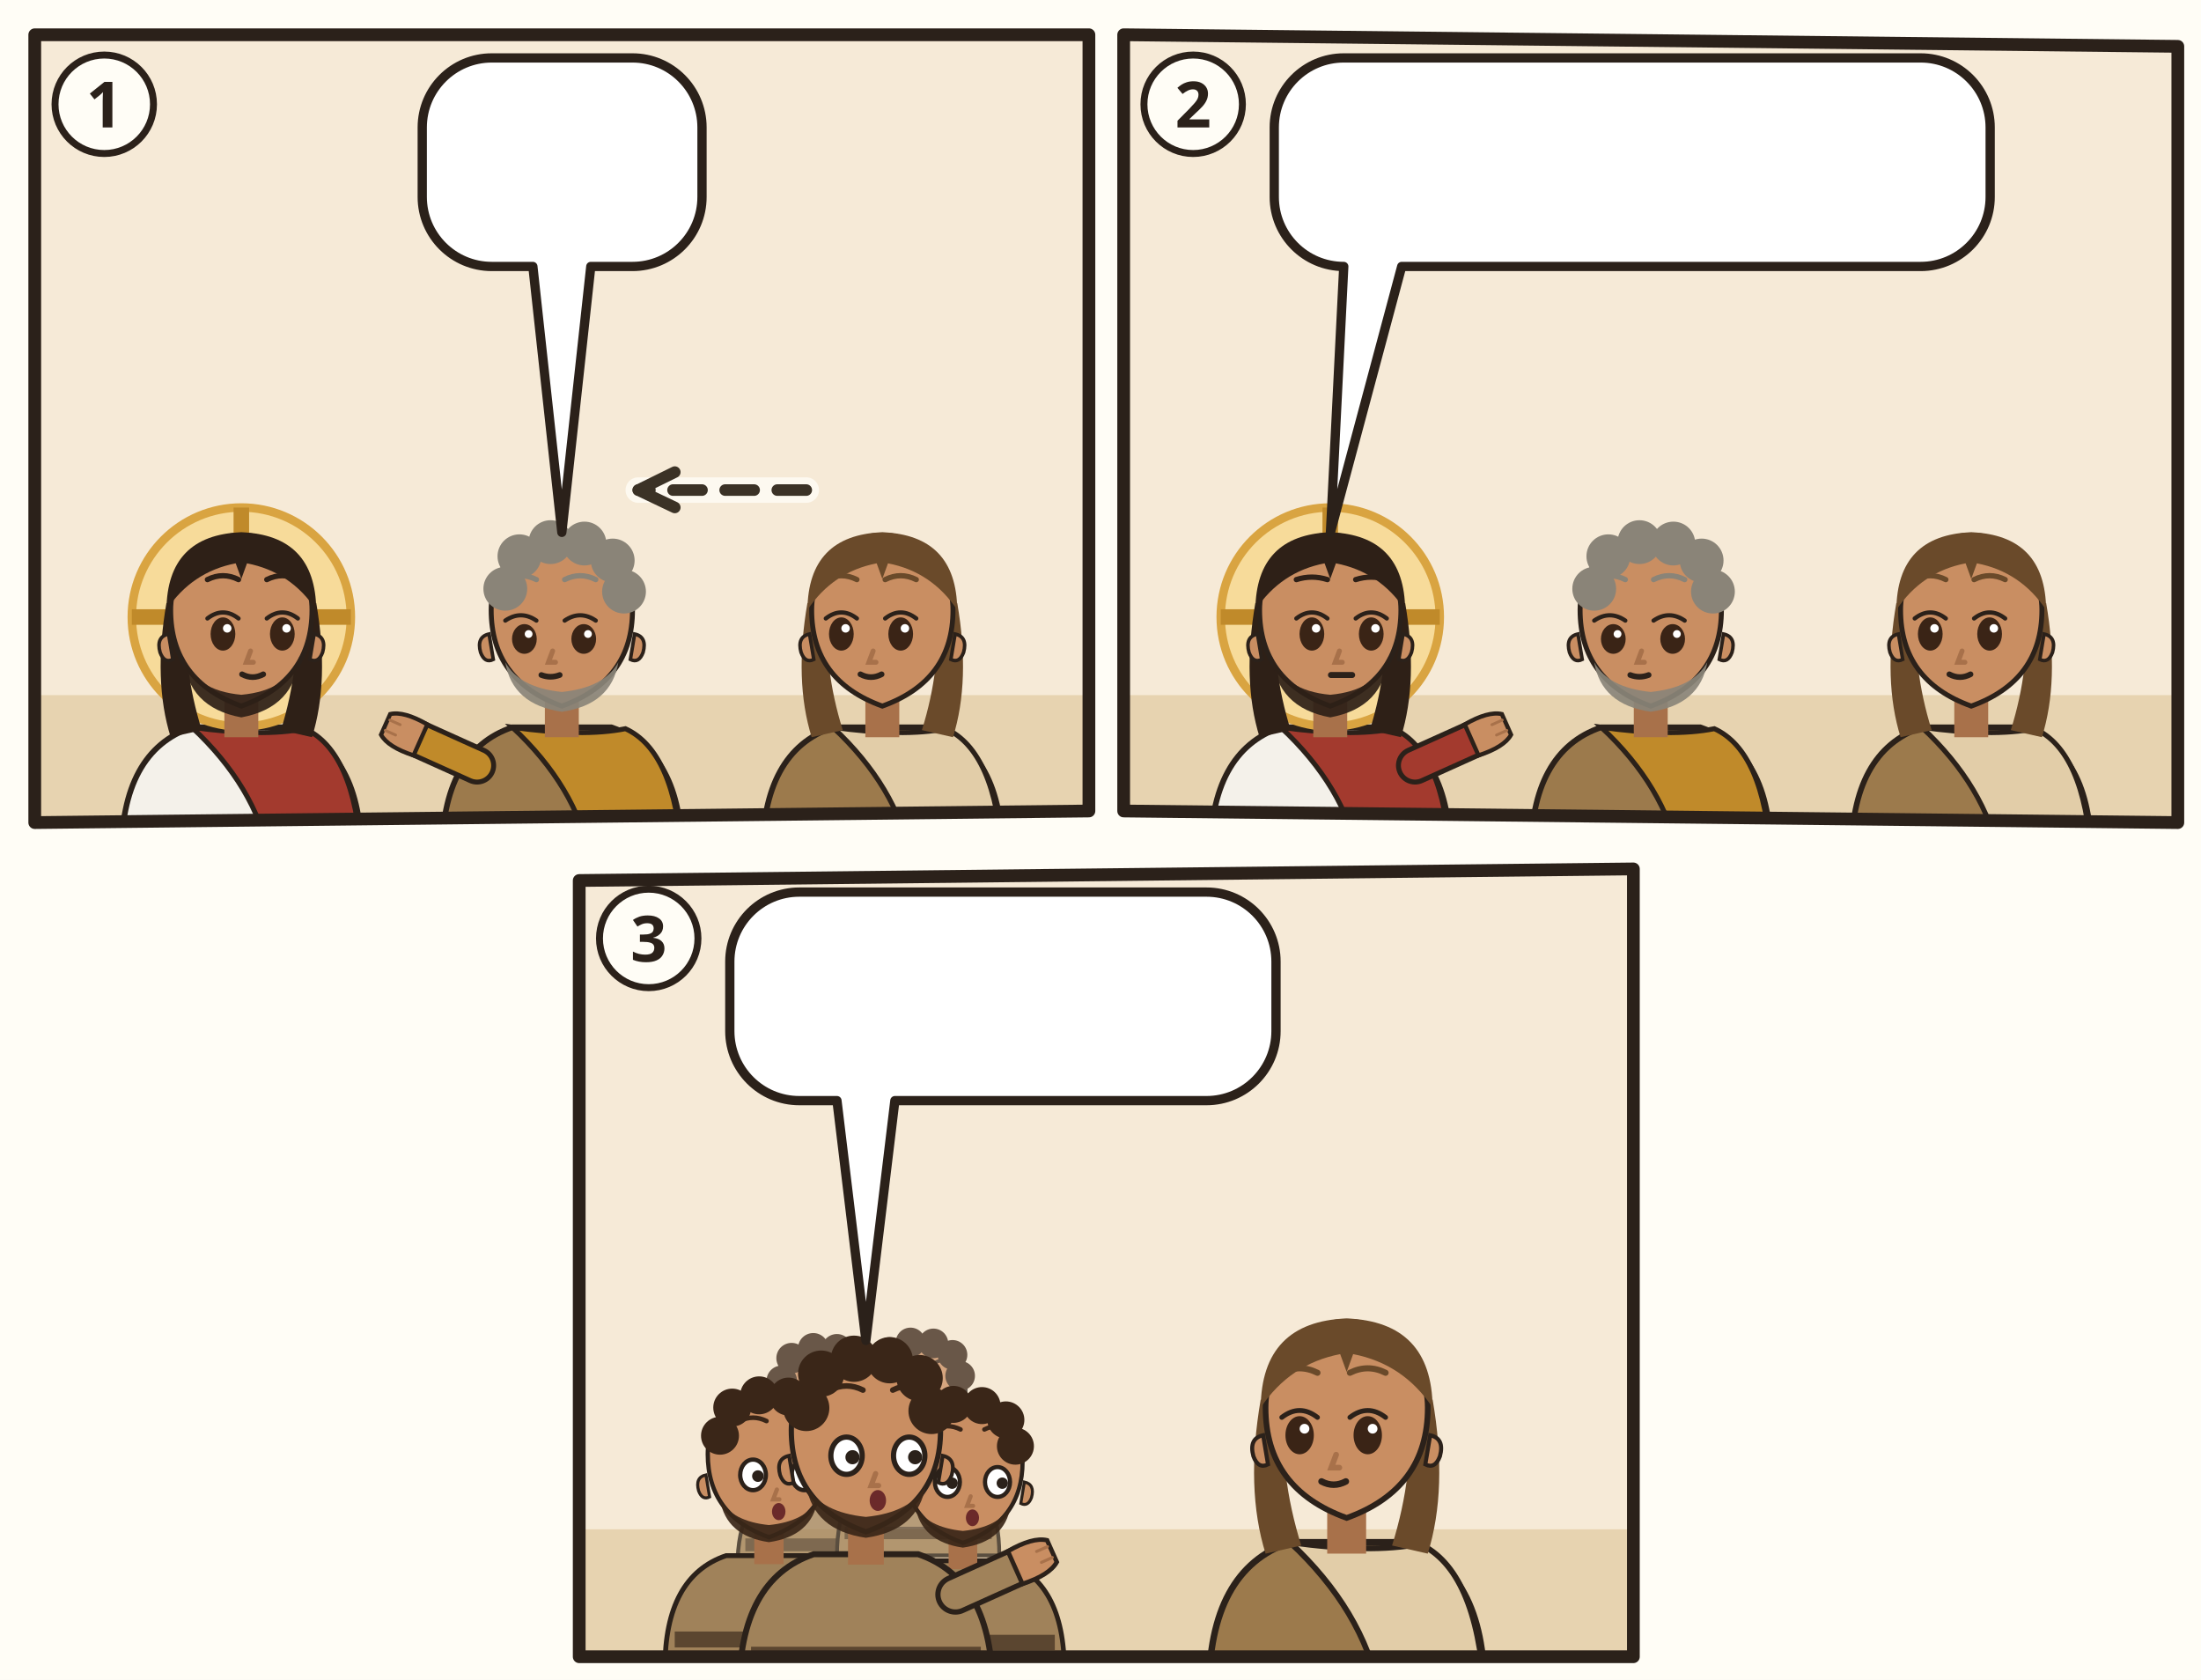
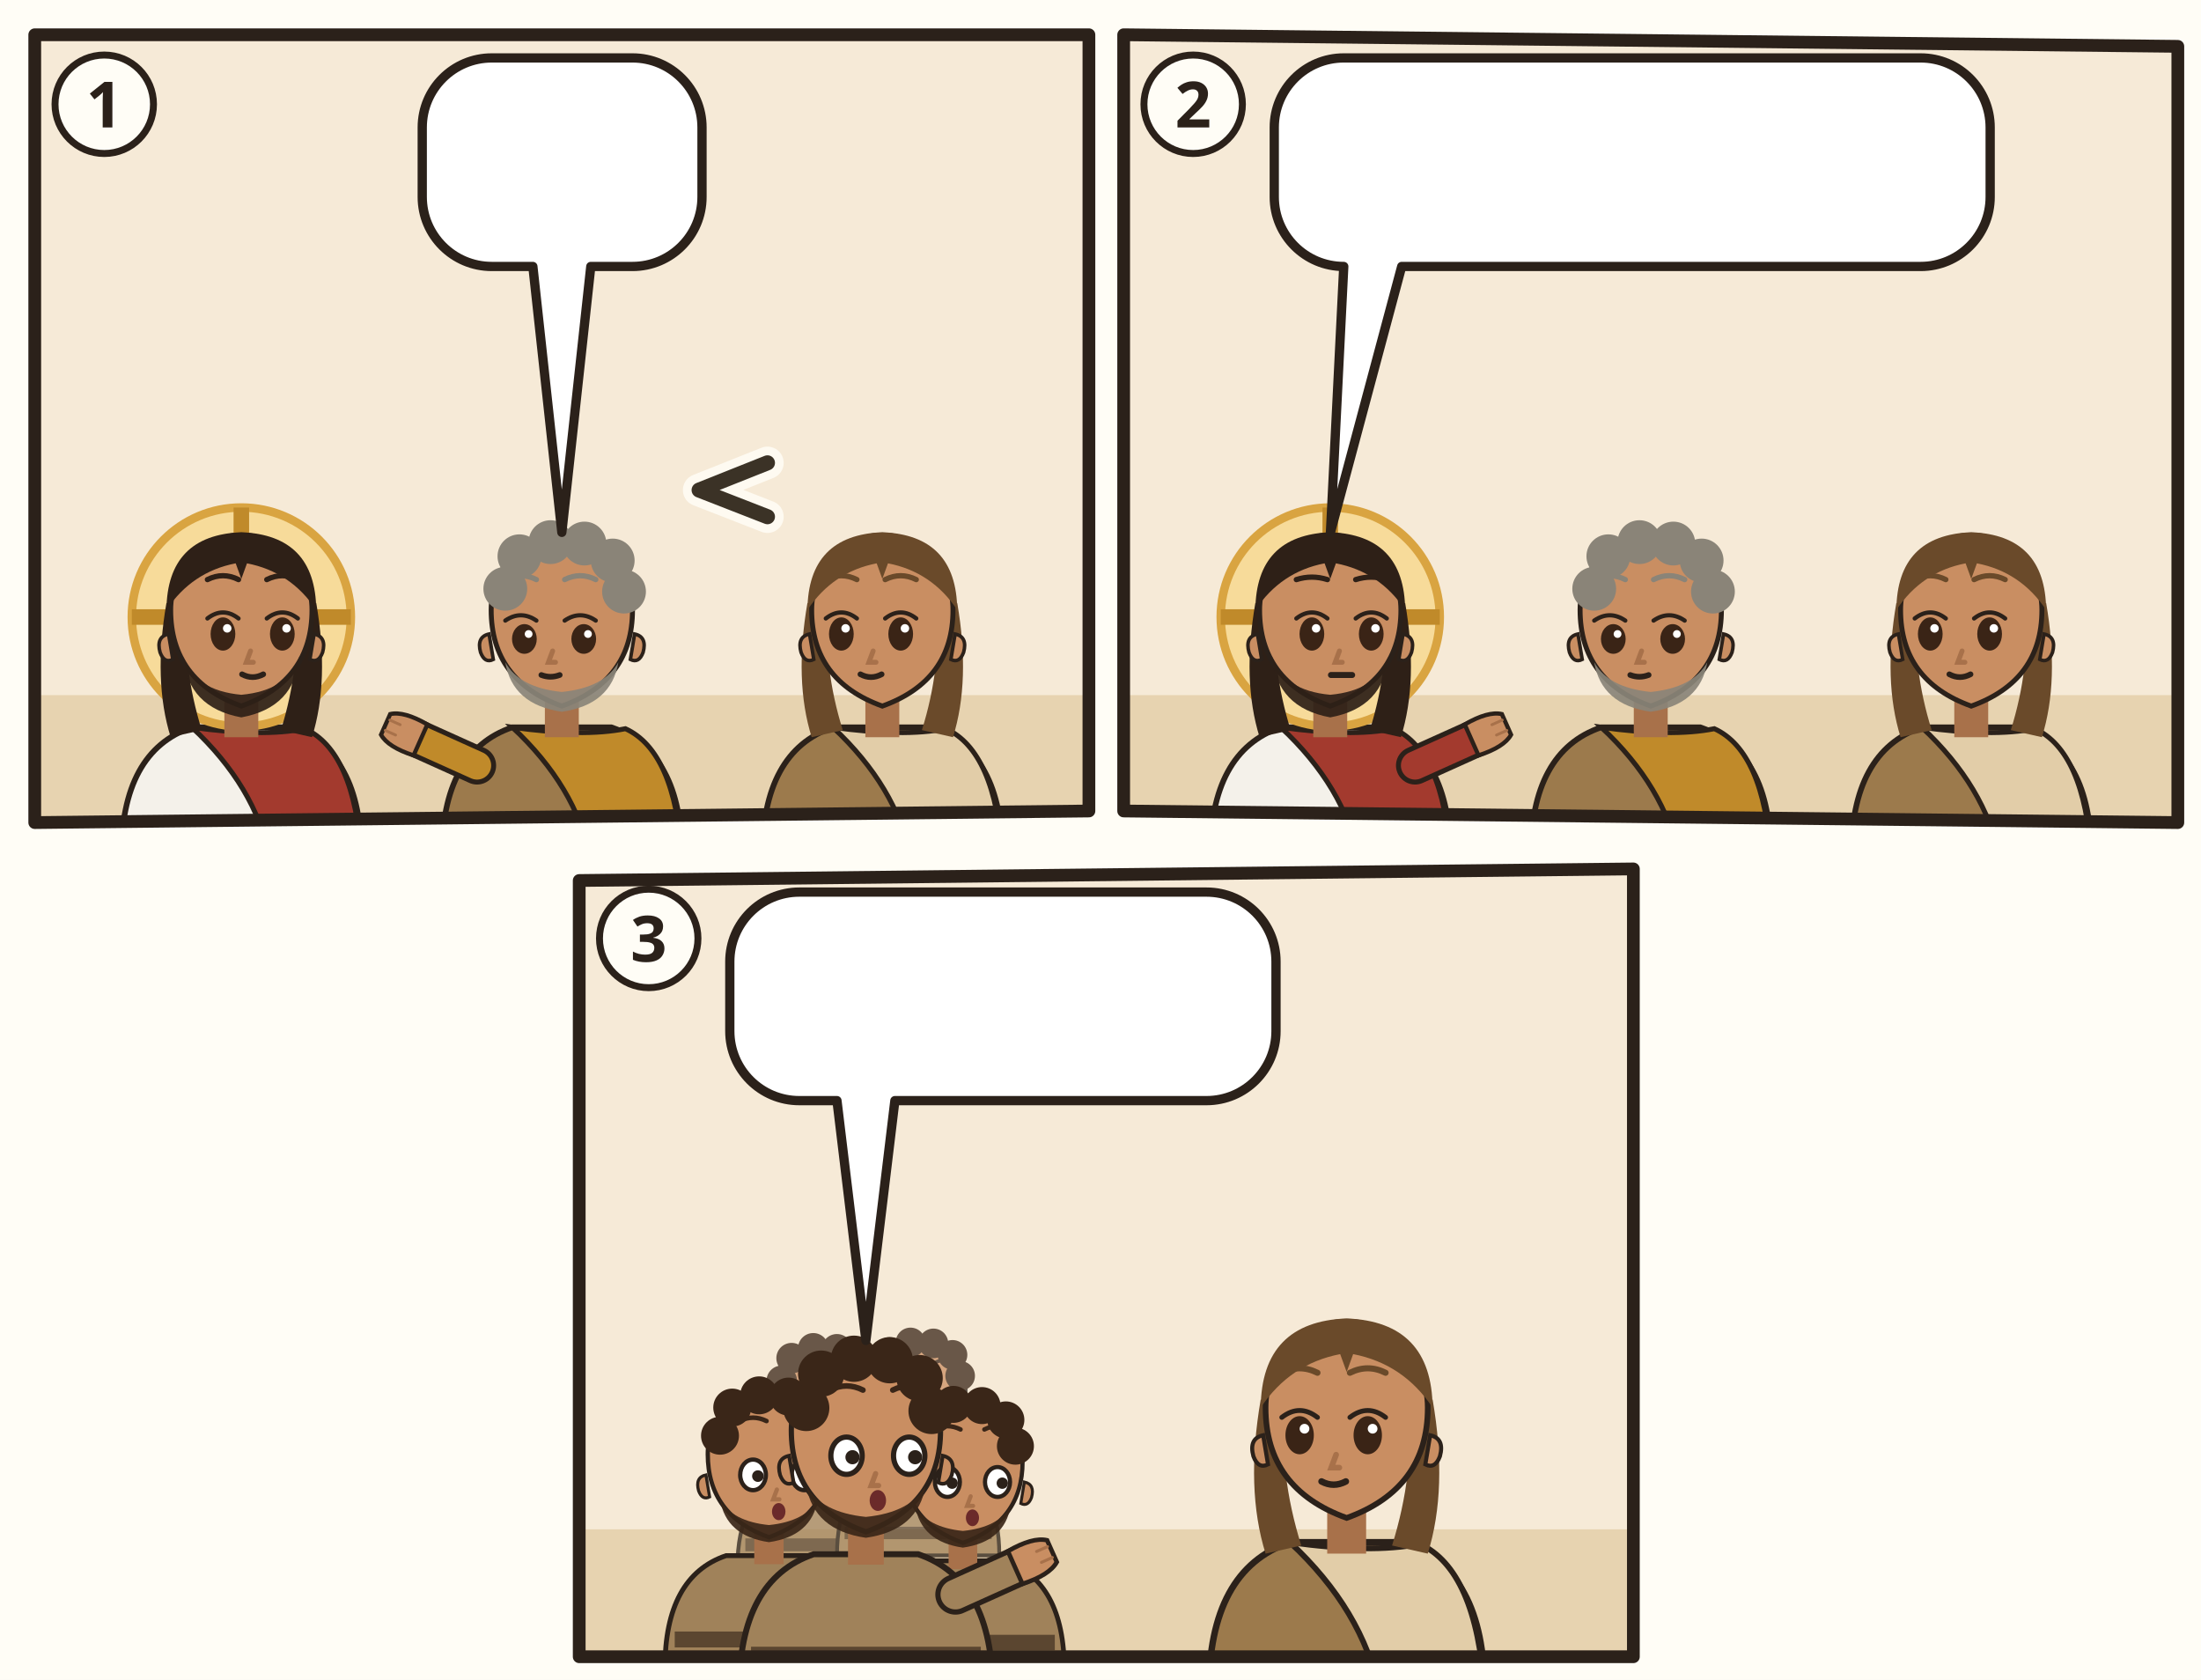
<svg xmlns="http://www.w3.org/2000/svg" viewBox="0 0 380 290">
  <rect width="380" height="290" fill="#FFFDF6" />
  <g transform="translate(4 4)">
    <clipPath id="an-cp-jhn-021-020-023-1">
      <polygon points="2,2 184,2 184,136 2,138" />
    </clipPath>
    <g clip-path="url(#an-cp-jhn-021-020-023-1)">
      <polygon points="2,2 184,2 184,136 2,138" fill="#F6EAD7" />
      <path d="M0 116h186v24H0z" fill="#E7D3B0" />
      <g transform="translate(37.66667 102.52) scale(1.22)">
        <path d="M-17 34Q-17 19-7 15.6L7 15.6Q17 19 17 34z" fill="#F4F1EA" stroke="#2B211A" stroke-width=".8" />
        <path d="M-7 15.6Q3 17 9 15.8Q16 19 17 34L4 34Q2 24-7 15.6z" fill="#A33A2E" stroke="#2B211A" stroke-width=".7" />
        <circle r="15.5" fill="#F7DB9A" stroke="#D9A441" stroke-width="1.2" />
        <path d="M0-15.5v5M-15.5 0h5M15.5 0h-5" stroke="#C08A2A" stroke-width="2.2" />
        <path d="M-10.6 -2Q-12.5 9-10 17L-5.6 16Q-8.4 7-7.6-1z M10.6 -2Q12.5 9 10 17L5.6 16Q8.4 7 7.6-1z" fill="#2E2017" />
        <path d="M-2.4 11h4.8v6h-4.8z" fill="#A8714A" />
        <path d="M-10 -1Q-10 9 0 12.6Q10 9 10 -1A10 10.6 0 0 0 -10 -1z" fill="#C98E62" stroke="#2B211A" stroke-width=".7" />
        <path d="M10.3 2.4q1.8.4 1.2 2.6-.6 1.6-1.8 1z M-10.3 2.4q-1.8.4-1.2 2.6.6 1.6 1.8 1z" fill="#C98E62" stroke="#2B211A" stroke-width=".5" />
        <path d="M-8.2 5.6Q-7.6 12.8 0 14.2Q7.6 12.8 8.2 5.6Q6.6 10.4 0 11Q-6.6 10.4-8.2 5.6z" fill="#2E2017" opacity=".92" />
        <ellipse cx="-2.6" cy="2.4" rx="1.75" ry="2.35" fill="#3A2416" />
        <path d="M-4.8 0.2Q-2.6 -1.5 -0.4 0.2" fill="none" stroke="#2B211A" stroke-width=".6" stroke-linecap="round" />
        <circle cx="-2.0" cy="1.6" r=".6" fill="#FFF" />
        <ellipse cx="5.8" cy="2.4" rx="1.75" ry="2.35" fill="#3A2416" />
        <path d="M3.6 0.2Q5.8 -1.5 8.0 0.2" fill="none" stroke="#2B211A" stroke-width=".6" stroke-linecap="round" />
        <circle cx="6.4" cy="1.6" r=".6" fill="#FFF" />
        <path d="M-4.8 -5.3Q-2.6 -6.4 -0.4 -5.3M3.6 -5.3Q5.8 -6.4 8.0 -5.3" fill="none" stroke="#2E2017" stroke-width=".75" stroke-linecap="round" />
        <path d="M1.3 4.8l-.6 1.6h1" fill="none" stroke="#A8714A" stroke-width=".7" stroke-linecap="round" />
        <path d="M0.1 8.1Q1.6 8.9 3.1 8.1" fill="none" stroke="#2B211A" stroke-width=".8" stroke-linecap="round" />
        <path d="M-10.6-1Q-10.5-11.6 0-12Q10.5-11.6 10.6-1Q7-6.4 .8-7.6L0-5.4-.8-7.6Q-7-6.4-10.6-1z" fill="#2E2017" />
      </g>
      <g transform="translate(93.0 102.52) scale(1.22)">
        <path d="M-17 34Q-17 19-7 15.6L7 15.6Q17 19 17 34z" fill="#9C7A4C" stroke="#2B211A" stroke-width=".8" />
        <path d="M-7 15.6Q3 17 9 15.8Q16 19 17 34L4 34Q2 24-7 15.6z" fill="#C08A2A" stroke="#2B211A" stroke-width=".7" />
        <path d="M-12 21L-21.1 16.9" stroke="#2B211A" stroke-width="5.4" stroke-linecap="round" />
        <path d="M-12 21L-21.1 16.9" stroke="#C08A2A" stroke-width="4" stroke-linecap="round" />
        <g transform="translate(-21.1 16.9) rotate(294)">
          <path d="M-2.4 1.2Q-2.8-2.6-1.6-4.2h3.2Q2.8-2.6 2.4 1.2z" fill="#C98E62" stroke="#2B211A" stroke-width=".6" />
          <path d="M-.8-3.9v1.6M.8-3.9v1.6" stroke="#A8714A" stroke-width=".4" stroke-linecap="round" />
        </g>
        <path d="M-2.4 11h4.8v6h-4.8z" fill="#A8714A" />
        <path d="M-10 -1Q-10 9 0 12.6Q10 9 10 -1A10 10.6 0 0 0 -10 -1z" fill="#C98E62" stroke="#2B211A" stroke-width=".7" />
        <path d="M10.3 2.4q1.8.4 1.2 2.6-.6 1.6-1.8 1z M-10.3 2.4q-1.8.4-1.2 2.6.6 1.6 1.8 1z" fill="#C98E62" stroke="#2B211A" stroke-width=".5" />
        <path d="M-8 6.4Q-7 12.4 0 13.4Q7 12.4 8 6.4Q6 10 0 10.6Q-6 10-8 6.4z" fill="#8A8478" opacity=".92" />
        <ellipse cx="-5.3" cy="3.1" rx="1.75" ry="2.1" fill="#3A2416" />
        <path d="M-8.0 0.5Q-5.8 -1.0 -3.6 0.5" fill="none" stroke="#2B211A" stroke-width=".6" stroke-linecap="round" />
        <circle cx="-4.7" cy="2.4" r=".55" fill="#FFF" />
        <ellipse cx="3.1" cy="3.1" rx="1.75" ry="2.1" fill="#3A2416" />
        <path d="M0.4 0.5Q2.6 -1.0 4.8 0.5" fill="none" stroke="#2B211A" stroke-width=".6" stroke-linecap="round" />
        <circle cx="3.7" cy="2.4" r=".55" fill="#FFF" />
        <path d="M-8.0 -5.3Q-5.8 -6.4 -3.6 -5.3M0.4 -5.3Q2.6 -6.4 4.8 -5.3" fill="none" stroke="#8A8478" stroke-width=".75" stroke-linecap="round" />
        <path d="M-1.3 4.8l-.6 1.6h1" fill="none" stroke="#A8714A" stroke-width=".7" stroke-linecap="round" />
        <path d="M-2.9 8.2Q-1.6 8.7 -0.3 8.2" fill="none" stroke="#2B211A" stroke-width=".8" stroke-linecap="round" />
        <circle cx="-8" cy="-4" r="3.1" fill="#8A8478" />
        <circle cx="-6" cy="-8.6" r="3.1" fill="#8A8478" />
        <circle cx="-1.6" cy="-10.6" r="3.1" fill="#8A8478" />
        <circle cx="3.2" cy="-10.4" r="3.1" fill="#8A8478" />
        <circle cx="7.2" cy="-8" r="3.1" fill="#8A8478" />
        <circle cx="8.8" cy="-3.6" r="3.1" fill="#8A8478" />
        <use href="#an-a-schluessel" x="1" y="16" width="14" height="14" />
      </g>
      <g transform="translate(148.3333 102.52) scale(1.22)">
        <path d="M-17 34Q-17 19-7 15.6L7 15.6Q17 19 17 34z" fill="#9C7A4C" stroke="#2B211A" stroke-width=".8" />
        <path d="M-7 15.6Q3 17 9 15.8Q16 19 17 34L4 34Q2 24-7 15.6z" fill="#E2CDA8" stroke="#2B211A" stroke-width=".7" />
        <path d="M-10.6 -2Q-12.5 9-10 17L-5.6 16Q-8.4 7-7.6-1z M10.6 -2Q12.5 9 10 17L5.6 16Q8.4 7 7.6-1z" fill="#6A4A2A" />
        <path d="M-2.4 11h4.8v6h-4.8z" fill="#A8714A" />
        <path d="M-10 -1Q-10 9 0 12.6Q10 9 10 -1A10 10.6 0 0 0 -10 -1z" fill="#C98E62" stroke="#2B211A" stroke-width=".7" />
        <path d="M10.3 2.4q1.8.4 1.2 2.6-.6 1.6-1.8 1z M-10.3 2.4q-1.8.4-1.2 2.6.6 1.6 1.8 1z" fill="#C98E62" stroke="#2B211A" stroke-width=".5" />
        <ellipse cx="-5.8" cy="2.4" rx="1.75" ry="2.35" fill="#3A2416" />
        <path d="M-8.0 0.2Q-5.8 -1.5 -3.6 0.2" fill="none" stroke="#2B211A" stroke-width=".6" stroke-linecap="round" />
        <circle cx="-5.2" cy="1.6" r=".6" fill="#FFF" />
        <ellipse cx="2.6" cy="2.4" rx="1.75" ry="2.35" fill="#3A2416" />
        <path d="M0.4 0.2Q2.6 -1.5 4.8 0.2" fill="none" stroke="#2B211A" stroke-width=".6" stroke-linecap="round" />
        <circle cx="3.2" cy="1.6" r=".6" fill="#FFF" />
        <path d="M-8.0 -5.3Q-5.8 -6.4 -3.6 -5.3M0.4 -5.3Q2.6 -6.4 4.8 -5.3" fill="none" stroke="#6A4A2A" stroke-width=".75" stroke-linecap="round" />
        <path d="M-1.3 4.8l-.6 1.6h1" fill="none" stroke="#A8714A" stroke-width=".7" stroke-linecap="round" />
        <path d="M-3.1 8.1Q-1.6 8.9 -0.1 8.1" fill="none" stroke="#2B211A" stroke-width=".8" stroke-linecap="round" />
        <path d="M-10.6-1Q-10.5-11.6 0-12Q10.5-11.6 10.6-1Q7-6.4 .8-7.6L0-5.4-.8-7.6Q-7-6.4-10.6-1z" fill="#6A4A2A" />
      </g>
-       <path d="M135.2 80.6Q120.7 80.6 106.2 80.6" fill="none" stroke="#FFFDF6" stroke-width="4.4" stroke-linecap="round" opacity=".8" />
-       <path d="M135.2 80.6Q120.7 80.6 106.2 80.6" fill="none" stroke="#3B3226" stroke-width="2" stroke-dasharray="5 4" stroke-linecap="round" />
-       <path d="M112.5 77.5L106.2 80.6L112.5 83.6" fill="none" stroke="#3B3226" stroke-width="2" stroke-linecap="round" stroke-linejoin="round" />
+       <path d="M128.5 75.9L116.7 80.6L128.5 85.2" fill="none" stroke="#FFFDF6" stroke-width="5.6" stroke-linecap="round" stroke-linejoin="round" opacity=".85" />
+       <path d="M128.5 75.9L116.7 80.6L128.5 85.2" fill="none" stroke="#3B3226" stroke-width="2.6" stroke-linecap="round" stroke-linejoin="round" />
      <g>
        <path d="M80.9 6H105.2A12 12 0 0 1 117.2 18V30A12 12 0 0 1 105.2 42L98 42L93 87.9L88 42H80.9A12 12 0 0 1 68.9 30V18A12 12 0 0 1 80.9 6Z" fill="#FFFFFF" stroke="#2B211A" stroke-width="1.6" stroke-linejoin="round" />
        <use href="#an-p-lieblingsjuenger" x="74.9" y="12" width="16.9" height="24" />
        <use href="#an-z-frage" x="96.7" y="12" width="14.4" height="24" />
      </g>
    </g>
    <polygon points="2,2 184,2 184,136 2,138" fill="none" stroke="#2B211A" stroke-width="2.2" stroke-linejoin="round" />
    <circle cx="14" cy="14" r="8.5" fill="#FFFDF6" stroke="#2B211A" stroke-width="1.2" />
    <text x="14" y="18" text-anchor="middle" font-family="sans-serif" font-size="11" font-weight="700" fill="#2B211A">1</text>
  </g>
  <g transform="translate(192 4)">
    <clipPath id="an-cp-jhn-021-020-023-2">
      <polygon points="2,2 184,4 184,138 2,136" />
    </clipPath>
    <g clip-path="url(#an-cp-jhn-021-020-023-2)">
      <polygon points="2,2 184,4 184,138 2,136" fill="#F6EAD7" />
      <path d="M0 116h186v24H0z" fill="#E7D3B0" />
      <g transform="translate(37.66667 102.52) scale(1.22)">
        <path d="M-17 34Q-17 19-7 15.6L7 15.6Q17 19 17 34z" fill="#F4F1EA" stroke="#2B211A" stroke-width=".8" />
        <path d="M-7 15.6Q3 17 9 15.8Q16 19 17 34L4 34Q2 24-7 15.6z" fill="#A33A2E" stroke="#2B211A" stroke-width=".7" />
        <path d="M12 21L21.1 16.9" stroke="#2B211A" stroke-width="5.4" stroke-linecap="round" />
        <path d="M12 21L21.1 16.9" stroke="#A33A2E" stroke-width="4" stroke-linecap="round" />
        <g transform="translate(21.1 16.9) rotate(66)">
          <path d="M-2.4 1.2Q-2.8-2.6-1.6-4.2h3.2Q2.8-2.6 2.4 1.2z" fill="#C98E62" stroke="#2B211A" stroke-width=".6" />
          <path d="M-.8-3.9v1.6M.8-3.9v1.6" stroke="#A8714A" stroke-width=".4" stroke-linecap="round" />
        </g>
        <circle r="15.5" fill="#F7DB9A" stroke="#D9A441" stroke-width="1.2" />
        <path d="M0-15.5v5M-15.5 0h5M15.5 0h-5" stroke="#C08A2A" stroke-width="2.2" />
        <path d="M-10.6 -2Q-12.5 9-10 17L-5.6 16Q-8.4 7-7.6-1z M10.6 -2Q12.5 9 10 17L5.6 16Q8.4 7 7.6-1z" fill="#2E2017" />
        <path d="M-2.4 11h4.8v6h-4.8z" fill="#A8714A" />
        <path d="M-10 -1Q-10 9 0 12.6Q10 9 10 -1A10 10.6 0 0 0 -10 -1z" fill="#C98E62" stroke="#2B211A" stroke-width=".7" />
        <path d="M10.3 2.4q1.8.4 1.2 2.6-.6 1.6-1.8 1z M-10.3 2.4q-1.8.4-1.2 2.6.6 1.6 1.8 1z" fill="#C98E62" stroke="#2B211A" stroke-width=".5" />
        <path d="M-8.2 5.6Q-7.6 12.8 0 14.2Q7.6 12.8 8.2 5.6Q6.6 10.4 0 11Q-6.6 10.4-8.2 5.6z" fill="#2E2017" opacity=".92" />
        <ellipse cx="-2.6" cy="2.4" rx="1.75" ry="2.35" fill="#3A2416" />
        <path d="M-4.8 0.2Q-2.6 -1.5 -0.4 0.2" fill="none" stroke="#2B211A" stroke-width=".6" stroke-linecap="round" />
        <circle cx="-2.0" cy="1.6" r=".6" fill="#FFF" />
        <ellipse cx="5.8" cy="2.4" rx="1.75" ry="2.35" fill="#3A2416" />
        <path d="M3.6 0.2Q5.8 -1.5 8.0 0.2" fill="none" stroke="#2B211A" stroke-width=".6" stroke-linecap="round" />
        <circle cx="6.4" cy="1.6" r=".6" fill="#FFF" />
        <path d="M-4.8 -5.3Q-2.6 -6.0 -0.4 -5.3M3.6 -5.3Q5.8 -6.0 8.0 -5.3" fill="none" stroke="#2E2017" stroke-width=".75" stroke-linecap="round" />
        <path d="M1.3 4.8l-.6 1.6h1" fill="none" stroke="#A8714A" stroke-width=".7" stroke-linecap="round" />
        <path d="M0.1 8.2h3" stroke="#2B211A" stroke-width=".85" stroke-linecap="round" />
        <path d="M-10.6-1Q-10.5-11.6 0-12Q10.5-11.6 10.6-1Q7-6.4 .8-7.6L0-5.4-.8-7.6Q-7-6.4-10.6-1z" fill="#2E2017" />
      </g>
      <g transform="translate(93.0 102.52) scale(1.22)">
        <path d="M-17 34Q-17 19-7 15.6L7 15.6Q17 19 17 34z" fill="#9C7A4C" stroke="#2B211A" stroke-width=".8" />
        <path d="M-7 15.6Q3 17 9 15.8Q16 19 17 34L4 34Q2 24-7 15.6z" fill="#C08A2A" stroke="#2B211A" stroke-width=".7" />
        <path d="M-2.4 11h4.8v6h-4.8z" fill="#A8714A" />
        <path d="M-10 -1Q-10 9 0 12.6Q10 9 10 -1A10 10.6 0 0 0 -10 -1z" fill="#C98E62" stroke="#2B211A" stroke-width=".7" />
        <path d="M10.3 2.4q1.8.4 1.2 2.6-.6 1.6-1.8 1z M-10.3 2.4q-1.8.4-1.2 2.6.6 1.6 1.8 1z" fill="#C98E62" stroke="#2B211A" stroke-width=".5" />
        <path d="M-8 6.4Q-7 12.4 0 13.4Q7 12.4 8 6.4Q6 10 0 10.6Q-6 10-8 6.4z" fill="#8A8478" opacity=".92" />
        <ellipse cx="-5.3" cy="3.1" rx="1.75" ry="2.1" fill="#3A2416" />
        <path d="M-8.0 0.5Q-5.8 -1.0 -3.6 0.5" fill="none" stroke="#2B211A" stroke-width=".6" stroke-linecap="round" />
        <circle cx="-4.7" cy="2.4" r=".55" fill="#FFF" />
        <ellipse cx="3.1" cy="3.1" rx="1.75" ry="2.1" fill="#3A2416" />
        <path d="M0.4 0.5Q2.6 -1.0 4.8 0.5" fill="none" stroke="#2B211A" stroke-width=".6" stroke-linecap="round" />
        <circle cx="3.7" cy="2.4" r=".55" fill="#FFF" />
        <path d="M-8.0 -5.3Q-5.8 -6.4 -3.6 -5.3M0.4 -5.3Q2.6 -6.4 4.8 -5.3" fill="none" stroke="#8A8478" stroke-width=".75" stroke-linecap="round" />
        <path d="M-1.3 4.8l-.6 1.6h1" fill="none" stroke="#A8714A" stroke-width=".7" stroke-linecap="round" />
        <path d="M-2.9 8.2Q-1.6 8.7 -0.3 8.2" fill="none" stroke="#2B211A" stroke-width=".8" stroke-linecap="round" />
        <circle cx="-8" cy="-4" r="3.1" fill="#8A8478" />
        <circle cx="-6" cy="-8.6" r="3.1" fill="#8A8478" />
        <circle cx="-1.6" cy="-10.6" r="3.1" fill="#8A8478" />
        <circle cx="3.2" cy="-10.4" r="3.1" fill="#8A8478" />
        <circle cx="7.2" cy="-8" r="3.1" fill="#8A8478" />
        <circle cx="8.8" cy="-3.6" r="3.1" fill="#8A8478" />
        <use href="#an-a-schluessel" x="1" y="16" width="14" height="14" />
      </g>
      <g transform="translate(148.3333 102.52) scale(1.22)">
        <path d="M-17 34Q-17 19-7 15.6L7 15.6Q17 19 17 34z" fill="#9C7A4C" stroke="#2B211A" stroke-width=".8" />
        <path d="M-7 15.6Q3 17 9 15.8Q16 19 17 34L4 34Q2 24-7 15.6z" fill="#E2CDA8" stroke="#2B211A" stroke-width=".7" />
        <path d="M-10.6 -2Q-12.5 9-10 17L-5.6 16Q-8.4 7-7.6-1z M10.6 -2Q12.5 9 10 17L5.6 16Q8.4 7 7.6-1z" fill="#6A4A2A" />
        <path d="M-2.4 11h4.8v6h-4.8z" fill="#A8714A" />
        <path d="M-10 -1Q-10 9 0 12.6Q10 9 10 -1A10 10.6 0 0 0 -10 -1z" fill="#C98E62" stroke="#2B211A" stroke-width=".7" />
        <path d="M10.3 2.4q1.8.4 1.2 2.6-.6 1.6-1.8 1z M-10.3 2.4q-1.8.4-1.2 2.6.6 1.6 1.8 1z" fill="#C98E62" stroke="#2B211A" stroke-width=".5" />
        <ellipse cx="-5.8" cy="2.4" rx="1.75" ry="2.35" fill="#3A2416" />
        <path d="M-8.0 0.2Q-5.8 -1.5 -3.6 0.2" fill="none" stroke="#2B211A" stroke-width=".6" stroke-linecap="round" />
        <circle cx="-5.2" cy="1.6" r=".6" fill="#FFF" />
        <ellipse cx="2.6" cy="2.4" rx="1.75" ry="2.35" fill="#3A2416" />
        <path d="M0.4 0.2Q2.6 -1.5 4.8 0.2" fill="none" stroke="#2B211A" stroke-width=".6" stroke-linecap="round" />
        <circle cx="3.2" cy="1.6" r=".6" fill="#FFF" />
        <path d="M-8.0 -5.3Q-5.8 -6.4 -3.6 -5.3M0.4 -5.3Q2.6 -6.4 4.8 -5.3" fill="none" stroke="#6A4A2A" stroke-width=".75" stroke-linecap="round" />
        <path d="M-1.3 4.8l-.6 1.6h1" fill="none" stroke="#A8714A" stroke-width=".7" stroke-linecap="round" />
        <path d="M-3.1 8.1Q-1.6 8.9 -0.1 8.1" fill="none" stroke="#2B211A" stroke-width=".8" stroke-linecap="round" />
        <path d="M-10.6-1Q-10.5-11.6 0-12Q10.5-11.6 10.6-1Q7-6.4 .8-7.6L0-5.4-.8-7.6Q-7-6.4-10.6-1z" fill="#6A4A2A" />
      </g>
      <g>
        <path d="M40 6H139.6A12 12 0 0 1 151.6 18V30A12 12 0 0 1 139.6 42L50 42L37.7 87.9L40 42H40A12 12 0 0 1 28 30V18A12 12 0 0 1 40 6Z" fill="#FFFFFF" stroke="#2B211A" stroke-width="1.6" stroke-linejoin="round" />
        <use href="#an-p-lieblingsjuenger" x="34" y="12" width="16.9" height="24" />
        <use href="#an-z-stunde" x="55.9" y="12" width="17.5" height="24" />
        <use href="#an-p-jesus" x="78.3" y="12" width="16.9" height="24" />
        <use href="#an-z-nachfolgen" x="100.2" y="12" width="45.3" height="24" />
      </g>
    </g>
    <polygon points="2,2 184,4 184,138 2,136" fill="none" stroke="#2B211A" stroke-width="2.2" stroke-linejoin="round" />
    <circle cx="14" cy="14" r="8.5" fill="#FFFDF6" stroke="#2B211A" stroke-width="1.2" />
    <text x="14" y="18" text-anchor="middle" font-family="sans-serif" font-size="11" font-weight="700" fill="#2B211A">2</text>
  </g>
  <g transform="translate(98 148)">
    <clipPath id="an-cp-jhn-021-020-023-3">
      <polygon points="2,4 184,2 184,138 2,138" />
    </clipPath>
    <g clip-path="url(#an-cp-jhn-021-020-023-3)">
      <polygon points="2,4 184,2 184,138 2,138" fill="#F6EAD7" />
      <path d="M0 116h186v24H0z" fill="#E7D3B0" />
      <g opacity=".75">
        <g transform="translate(43.772 93.768) scale(0.85008)">
          <path d="M-17 34Q-17 19-7 15.6L7 15.6Q17 19 17 34z" fill="#A0825A" stroke="#2B211A" stroke-width=".8" />
          <path d="M-15.4 28h30.8v2.6h-30.8z" fill="#5B4630" />
          <path d="M-2.4 11h4.8v6h-4.8z" fill="#A8714A" />
          <path d="M-10 -1Q-10 9 0 12.6Q10 9 10 -1A10 10.6 0 0 0 -10 -1z" fill="#C98E62" stroke="#2B211A" stroke-width=".7" />
          <path d="M10.3 2.4q1.8.4 1.2 2.6-.6 1.6-1.8 1z M-10.3 2.4q-1.8.4-1.2 2.6.6 1.6 1.8 1z" fill="#C98E62" stroke="#2B211A" stroke-width=".5" />
          <path d="M-8 6.4Q-7 12.4 0 13.4Q7 12.4 8 6.4Q6 10 0 10.6Q-6 10-8 6.4z" fill="#3A2618" opacity=".92" />
          <ellipse cx="-2.6" cy="2.4" rx="2.1" ry="2.5" fill="#FFF" stroke="#2B211A" stroke-width=".7" />
          <circle cx="-1.8" cy="2.6" r=".95" fill="#2B211A" />
          <ellipse cx="5.8" cy="2.4" rx="2.1" ry="2.5" fill="#FFF" stroke="#2B211A" stroke-width=".7" />
          <circle cx="6.6" cy="2.6" r=".95" fill="#2B211A" />
          <path d="M-4.8 -6.4Q-2.6 -7.5 -0.4 -6.4M3.6 -6.4Q5.8 -7.5 8.0 -6.4" fill="none" stroke="#3A2618" stroke-width=".75" stroke-linecap="round" />
          <path d="M1.3 4.8l-.6 1.6h1" fill="none" stroke="#A8714A" stroke-width=".7" stroke-linecap="round" />
          <ellipse cx="1.6" cy="8.4" rx="1.1" ry="1.4" fill="#6B2A2A" />
          <circle cx="-8" cy="-4" r="3.1" fill="#3A2618" />
          <circle cx="-6" cy="-8.6" r="3.1" fill="#3A2618" />
          <circle cx="-1.6" cy="-10.6" r="3.1" fill="#3A2618" />
          <circle cx="3.2" cy="-10.4" r="3.1" fill="#3A2618" />
          <circle cx="7.2" cy="-8" r="3.1" fill="#3A2618" />
          <circle cx="8.8" cy="-3.6" r="3.1" fill="#3A2618" />
        </g>
        <g transform="translate(60.516 92.48) scale(0.82432)">
          <path d="M-17 34Q-17 19-7 15.6L7 15.6Q17 19 17 34z" fill="#A0825A" stroke="#2B211A" stroke-width=".8" />
          <path d="M-15.4 28h30.8v2.6h-30.8z" fill="#5B4630" />
          <path d="M-2.4 11h4.8v6h-4.8z" fill="#A8714A" />
          <path d="M-10 -1Q-10 9 0 12.6Q10 9 10 -1A10 10.6 0 0 0 -10 -1z" fill="#C98E62" stroke="#2B211A" stroke-width=".7" />
          <path d="M10.3 2.4q1.8.4 1.2 2.6-.6 1.6-1.8 1z M-10.3 2.4q-1.8.4-1.2 2.6.6 1.6 1.8 1z" fill="#C98E62" stroke="#2B211A" stroke-width=".5" />
          <path d="M-8 6.4Q-7 12.4 0 13.4Q7 12.4 8 6.4Q6 10 0 10.6Q-6 10-8 6.4z" fill="#3A2618" opacity=".92" />
          <ellipse cx="-2.6" cy="2.4" rx="2.1" ry="2.5" fill="#FFF" stroke="#2B211A" stroke-width=".7" />
          <circle cx="-1.8" cy="2.6" r=".95" fill="#2B211A" />
          <ellipse cx="5.8" cy="2.4" rx="2.1" ry="2.5" fill="#FFF" stroke="#2B211A" stroke-width=".7" />
          <circle cx="6.6" cy="2.6" r=".95" fill="#2B211A" />
          <path d="M-4.8 -6.4Q-2.6 -7.5 -0.4 -6.4M3.6 -6.4Q5.8 -7.5 8.0 -6.4" fill="none" stroke="#3A2618" stroke-width=".75" stroke-linecap="round" />
          <path d="M1.3 4.8l-.6 1.6h1" fill="none" stroke="#A8714A" stroke-width=".7" stroke-linecap="round" />
          <ellipse cx="1.6" cy="8.4" rx="1.1" ry="1.4" fill="#6B2A2A" />
          <circle cx="-8" cy="-4" r="3.1" fill="#3A2618" />
          <circle cx="-6" cy="-8.6" r="3.1" fill="#3A2618" />
          <circle cx="-1.6" cy="-10.6" r="3.1" fill="#3A2618" />
          <circle cx="3.2" cy="-10.4" r="3.1" fill="#3A2618" />
          <circle cx="7.2" cy="-8" r="3.1" fill="#3A2618" />
          <circle cx="8.8" cy="-3.6" r="3.1" fill="#3A2618" />
        </g>
      </g>
      <g transform="translate(34.756 104.072) scale(1.05616)">
        <path d="M-17 34Q-17 19-7 15.6L7 15.6Q17 19 17 34z" fill="#A0825A" stroke="#2B211A" stroke-width=".8" />
        <path d="M-15.4 28h30.8v2.6h-30.8z" fill="#5B4630" />
        <path d="M-2.4 11h4.8v6h-4.8z" fill="#A8714A" />
        <path d="M-10 -1Q-10 9 0 12.6Q10 9 10 -1A10 10.6 0 0 0 -10 -1z" fill="#C98E62" stroke="#2B211A" stroke-width=".7" />
        <path d="M10.3 2.4q1.8.4 1.2 2.6-.6 1.6-1.8 1z M-10.3 2.4q-1.8.4-1.2 2.6.6 1.6 1.8 1z" fill="#C98E62" stroke="#2B211A" stroke-width=".5" />
        <path d="M-8 6.4Q-7 12.4 0 13.4Q7 12.4 8 6.4Q6 10 0 10.6Q-6 10-8 6.4z" fill="#3A2618" opacity=".92" />
        <ellipse cx="-2.6" cy="2.4" rx="2.1" ry="2.5" fill="#FFF" stroke="#2B211A" stroke-width=".7" />
        <circle cx="-1.8" cy="2.6" r=".95" fill="#2B211A" />
        <ellipse cx="5.8" cy="2.4" rx="2.1" ry="2.5" fill="#FFF" stroke="#2B211A" stroke-width=".7" />
        <circle cx="6.6" cy="2.6" r=".95" fill="#2B211A" />
        <path d="M-4.8 -6.4Q-2.6 -7.5 -0.4 -6.4M3.6 -6.4Q5.8 -7.5 8.0 -6.4" fill="none" stroke="#3A2618" stroke-width=".75" stroke-linecap="round" />
        <path d="M1.3 4.8l-.6 1.6h1" fill="none" stroke="#A8714A" stroke-width=".7" stroke-linecap="round" />
        <ellipse cx="1.6" cy="8.4" rx="1.1" ry="1.4" fill="#6B2A2A" />
        <circle cx="-8" cy="-4" r="3.1" fill="#3A2618" />
        <circle cx="-6" cy="-8.6" r="3.1" fill="#3A2618" />
        <circle cx="-1.6" cy="-10.6" r="3.1" fill="#3A2618" />
        <circle cx="3.2" cy="-10.4" r="3.1" fill="#3A2618" />
        <circle cx="7.2" cy="-8" r="3.1" fill="#3A2618" />
        <circle cx="8.8" cy="-3.6" r="3.1" fill="#3A2618" />
      </g>
      <g transform="translate(68.244 105.36) scale(1.0304)">
        <path d="M-17 34Q-17 19-7 15.6L7 15.6Q17 19 17 34z" fill="#A0825A" stroke="#2B211A" stroke-width=".8" />
        <path d="M-15.4 28h30.8v2.6h-30.8z" fill="#5B4630" />
        <path d="M-2.4 11h4.8v6h-4.8z" fill="#A8714A" />
        <path d="M-10 -1Q-10 9 0 12.6Q10 9 10 -1A10 10.6 0 0 0 -10 -1z" fill="#C98E62" stroke="#2B211A" stroke-width=".7" />
        <path d="M10.3 2.4q1.8.4 1.2 2.6-.6 1.6-1.8 1z M-10.3 2.4q-1.8.4-1.2 2.6.6 1.6 1.8 1z" fill="#C98E62" stroke="#2B211A" stroke-width=".5" />
        <path d="M-8 6.4Q-7 12.4 0 13.4Q7 12.4 8 6.4Q6 10 0 10.6Q-6 10-8 6.4z" fill="#3A2618" opacity=".92" />
        <ellipse cx="-2.6" cy="2.4" rx="2.1" ry="2.5" fill="#FFF" stroke="#2B211A" stroke-width=".7" />
        <circle cx="-1.8" cy="2.6" r=".95" fill="#2B211A" />
        <ellipse cx="5.8" cy="2.4" rx="2.1" ry="2.5" fill="#FFF" stroke="#2B211A" stroke-width=".7" />
        <circle cx="6.6" cy="2.6" r=".95" fill="#2B211A" />
        <path d="M-4.8 -6.4Q-2.6 -7.5 -0.4 -6.4M3.6 -6.4Q5.8 -7.5 8.0 -6.4" fill="none" stroke="#3A2618" stroke-width=".75" stroke-linecap="round" />
        <path d="M1.3 4.8l-.6 1.6h1" fill="none" stroke="#A8714A" stroke-width=".7" stroke-linecap="round" />
        <ellipse cx="1.6" cy="8.4" rx="1.1" ry="1.4" fill="#6B2A2A" />
        <circle cx="-8" cy="-4" r="3.1" fill="#3A2618" />
        <circle cx="-6" cy="-8.6" r="3.1" fill="#3A2618" />
        <circle cx="-1.6" cy="-10.6" r="3.1" fill="#3A2618" />
        <circle cx="3.2" cy="-10.4" r="3.1" fill="#3A2618" />
        <circle cx="7.2" cy="-8" r="3.1" fill="#3A2618" />
        <circle cx="8.8" cy="-3.6" r="3.1" fill="#3A2618" />
      </g>
      <g transform="translate(51.5 100.208) scale(1.288)">
        <path d="M-17 34Q-17 19-7 15.6L7 15.6Q17 19 17 34z" fill="#A0825A" stroke="#2B211A" stroke-width=".8" />
        <path d="M-15.4 28h30.8v2.6h-30.8z" fill="#5B4630" />
        <path d="M12 21L21.1 16.9" stroke="#2B211A" stroke-width="5.4" stroke-linecap="round" />
        <path d="M12 21L21.1 16.9" stroke="#A0825A" stroke-width="4" stroke-linecap="round" />
        <g transform="translate(21.1 16.9) rotate(66)">
          <path d="M-2.4 1.2Q-2.8-2.6-1.6-4.2h3.2Q2.8-2.6 2.4 1.2z" fill="#C98E62" stroke="#2B211A" stroke-width=".6" />
          <path d="M-.8-3.9v1.6M.8-3.9v1.6" stroke="#A8714A" stroke-width=".4" stroke-linecap="round" />
        </g>
        <path d="M-2.4 11h4.8v6h-4.8z" fill="#A8714A" />
        <path d="M-10 -1Q-10 9 0 12.6Q10 9 10 -1A10 10.6 0 0 0 -10 -1z" fill="#C98E62" stroke="#2B211A" stroke-width=".7" />
        <path d="M10.3 2.4q1.8.4 1.2 2.6-.6 1.6-1.8 1z M-10.3 2.4q-1.8.4-1.2 2.6.6 1.6 1.8 1z" fill="#C98E62" stroke="#2B211A" stroke-width=".5" />
        <path d="M-8 6.4Q-7 12.4 0 13.4Q7 12.4 8 6.4Q6 10 0 10.6Q-6 10-8 6.4z" fill="#3A2618" opacity=".92" />
        <ellipse cx="-2.6" cy="2.4" rx="2.1" ry="2.5" fill="#FFF" stroke="#2B211A" stroke-width=".7" />
        <circle cx="-1.8" cy="2.6" r=".95" fill="#2B211A" />
        <ellipse cx="5.8" cy="2.4" rx="2.1" ry="2.5" fill="#FFF" stroke="#2B211A" stroke-width=".7" />
        <circle cx="6.6" cy="2.6" r=".95" fill="#2B211A" />
        <path d="M-4.8 -6.4Q-2.6 -7.5 -0.4 -6.4M3.6 -6.4Q5.8 -7.5 8.0 -6.4" fill="none" stroke="#3A2618" stroke-width=".75" stroke-linecap="round" />
        <path d="M1.3 4.8l-.6 1.6h1" fill="none" stroke="#A8714A" stroke-width=".7" stroke-linecap="round" />
        <ellipse cx="1.6" cy="8.4" rx="1.1" ry="1.4" fill="#6B2A2A" />
        <circle cx="-8" cy="-4" r="3.1" fill="#3A2618" />
        <circle cx="-6" cy="-8.6" r="3.1" fill="#3A2618" />
        <circle cx="-1.6" cy="-10.6" r="3.1" fill="#3A2618" />
        <circle cx="3.2" cy="-10.4" r="3.1" fill="#3A2618" />
        <circle cx="7.2" cy="-8" r="3.1" fill="#3A2618" />
        <circle cx="8.8" cy="-3.6" r="3.1" fill="#3A2618" />
      </g>
      <g transform="translate(134.5 96.4) scale(1.4)">
        <path d="M-17 34Q-17 19-7 15.6L7 15.6Q17 19 17 34z" fill="#9C7A4C" stroke="#2B211A" stroke-width=".8" />
        <path d="M-7 15.6Q3 17 9 15.8Q16 19 17 34L4 34Q2 24-7 15.6z" fill="#E2CDA8" stroke="#2B211A" stroke-width=".7" />
        <path d="M-10.6 -2Q-12.5 9-10 17L-5.6 16Q-8.4 7-7.6-1z M10.6 -2Q12.5 9 10 17L5.6 16Q8.4 7 7.6-1z" fill="#6A4A2A" />
        <path d="M-2.4 11h4.8v6h-4.8z" fill="#A8714A" />
        <path d="M-10 -1Q-10 9 0 12.6Q10 9 10 -1A10 10.6 0 0 0 -10 -1z" fill="#C98E62" stroke="#2B211A" stroke-width=".7" />
        <path d="M10.3 2.4q1.8.4 1.2 2.6-.6 1.6-1.8 1z M-10.3 2.4q-1.8.4-1.2 2.6.6 1.6 1.8 1z" fill="#C98E62" stroke="#2B211A" stroke-width=".5" />
        <ellipse cx="-5.8" cy="2.4" rx="1.75" ry="2.35" fill="#3A2416" />
        <path d="M-8.0 0.2Q-5.8 -1.5 -3.6 0.2" fill="none" stroke="#2B211A" stroke-width=".6" stroke-linecap="round" />
        <circle cx="-5.2" cy="1.6" r=".6" fill="#FFF" />
        <ellipse cx="2.6" cy="2.4" rx="1.75" ry="2.35" fill="#3A2416" />
        <path d="M0.4 0.2Q2.6 -1.5 4.8 0.2" fill="none" stroke="#2B211A" stroke-width=".6" stroke-linecap="round" />
        <circle cx="3.2" cy="1.6" r=".6" fill="#FFF" />
        <path d="M-8.0 -5.3Q-5.8 -6.4 -3.6 -5.3M0.4 -5.3Q2.6 -6.4 4.8 -5.3" fill="none" stroke="#6A4A2A" stroke-width=".75" stroke-linecap="round" />
        <path d="M-1.3 4.8l-.6 1.6h1" fill="none" stroke="#A8714A" stroke-width=".7" stroke-linecap="round" />
        <path d="M-3.1 8.1Q-1.6 8.9 -0.1 8.1" fill="none" stroke="#2B211A" stroke-width=".8" stroke-linecap="round" />
        <path d="M-10.6-1Q-10.5-11.6 0-12Q10.5-11.6 10.6-1Q7-6.4 .8-7.6L0-5.4-.8-7.6Q-7-6.4-10.6-1z" fill="#6A4A2A" />
      </g>
      <use href="#an-z-nicht-verstehen" x="71.3" y="77.0" width="20" height="16" />
      <g>
        <path d="M40 6H110.3A12 12 0 0 1 122.3 18V30A12 12 0 0 1 110.3 42L56.5 42L51.5 83.4L46.5 42H40A12 12 0 0 1 28 30V18A12 12 0 0 1 40 6Z" fill="#FFFFFF" stroke="#2B211A" stroke-width="1.6" stroke-linejoin="round" />
        <use href="#an-p-lieblingsjuenger" x="34" y="12" width="16.9" height="24" />
        <use href="#an-z-tod" x="55.9" y="12" width="31.4" height="24" />
        <use href="#an-z-fehlt" x="92.3" y="12" width="24.0" height="24" />
      </g>
    </g>
    <polygon points="2,4 184,2 184,138 2,138" fill="none" stroke="#2B211A" stroke-width="2.2" stroke-linejoin="round" />
    <circle cx="14" cy="14" r="8.5" fill="#FFFDF6" stroke="#2B211A" stroke-width="1.2" />
    <text x="14" y="18" text-anchor="middle" font-family="sans-serif" font-size="11" font-weight="700" fill="#2B211A">3</text>
  </g>
</svg>
